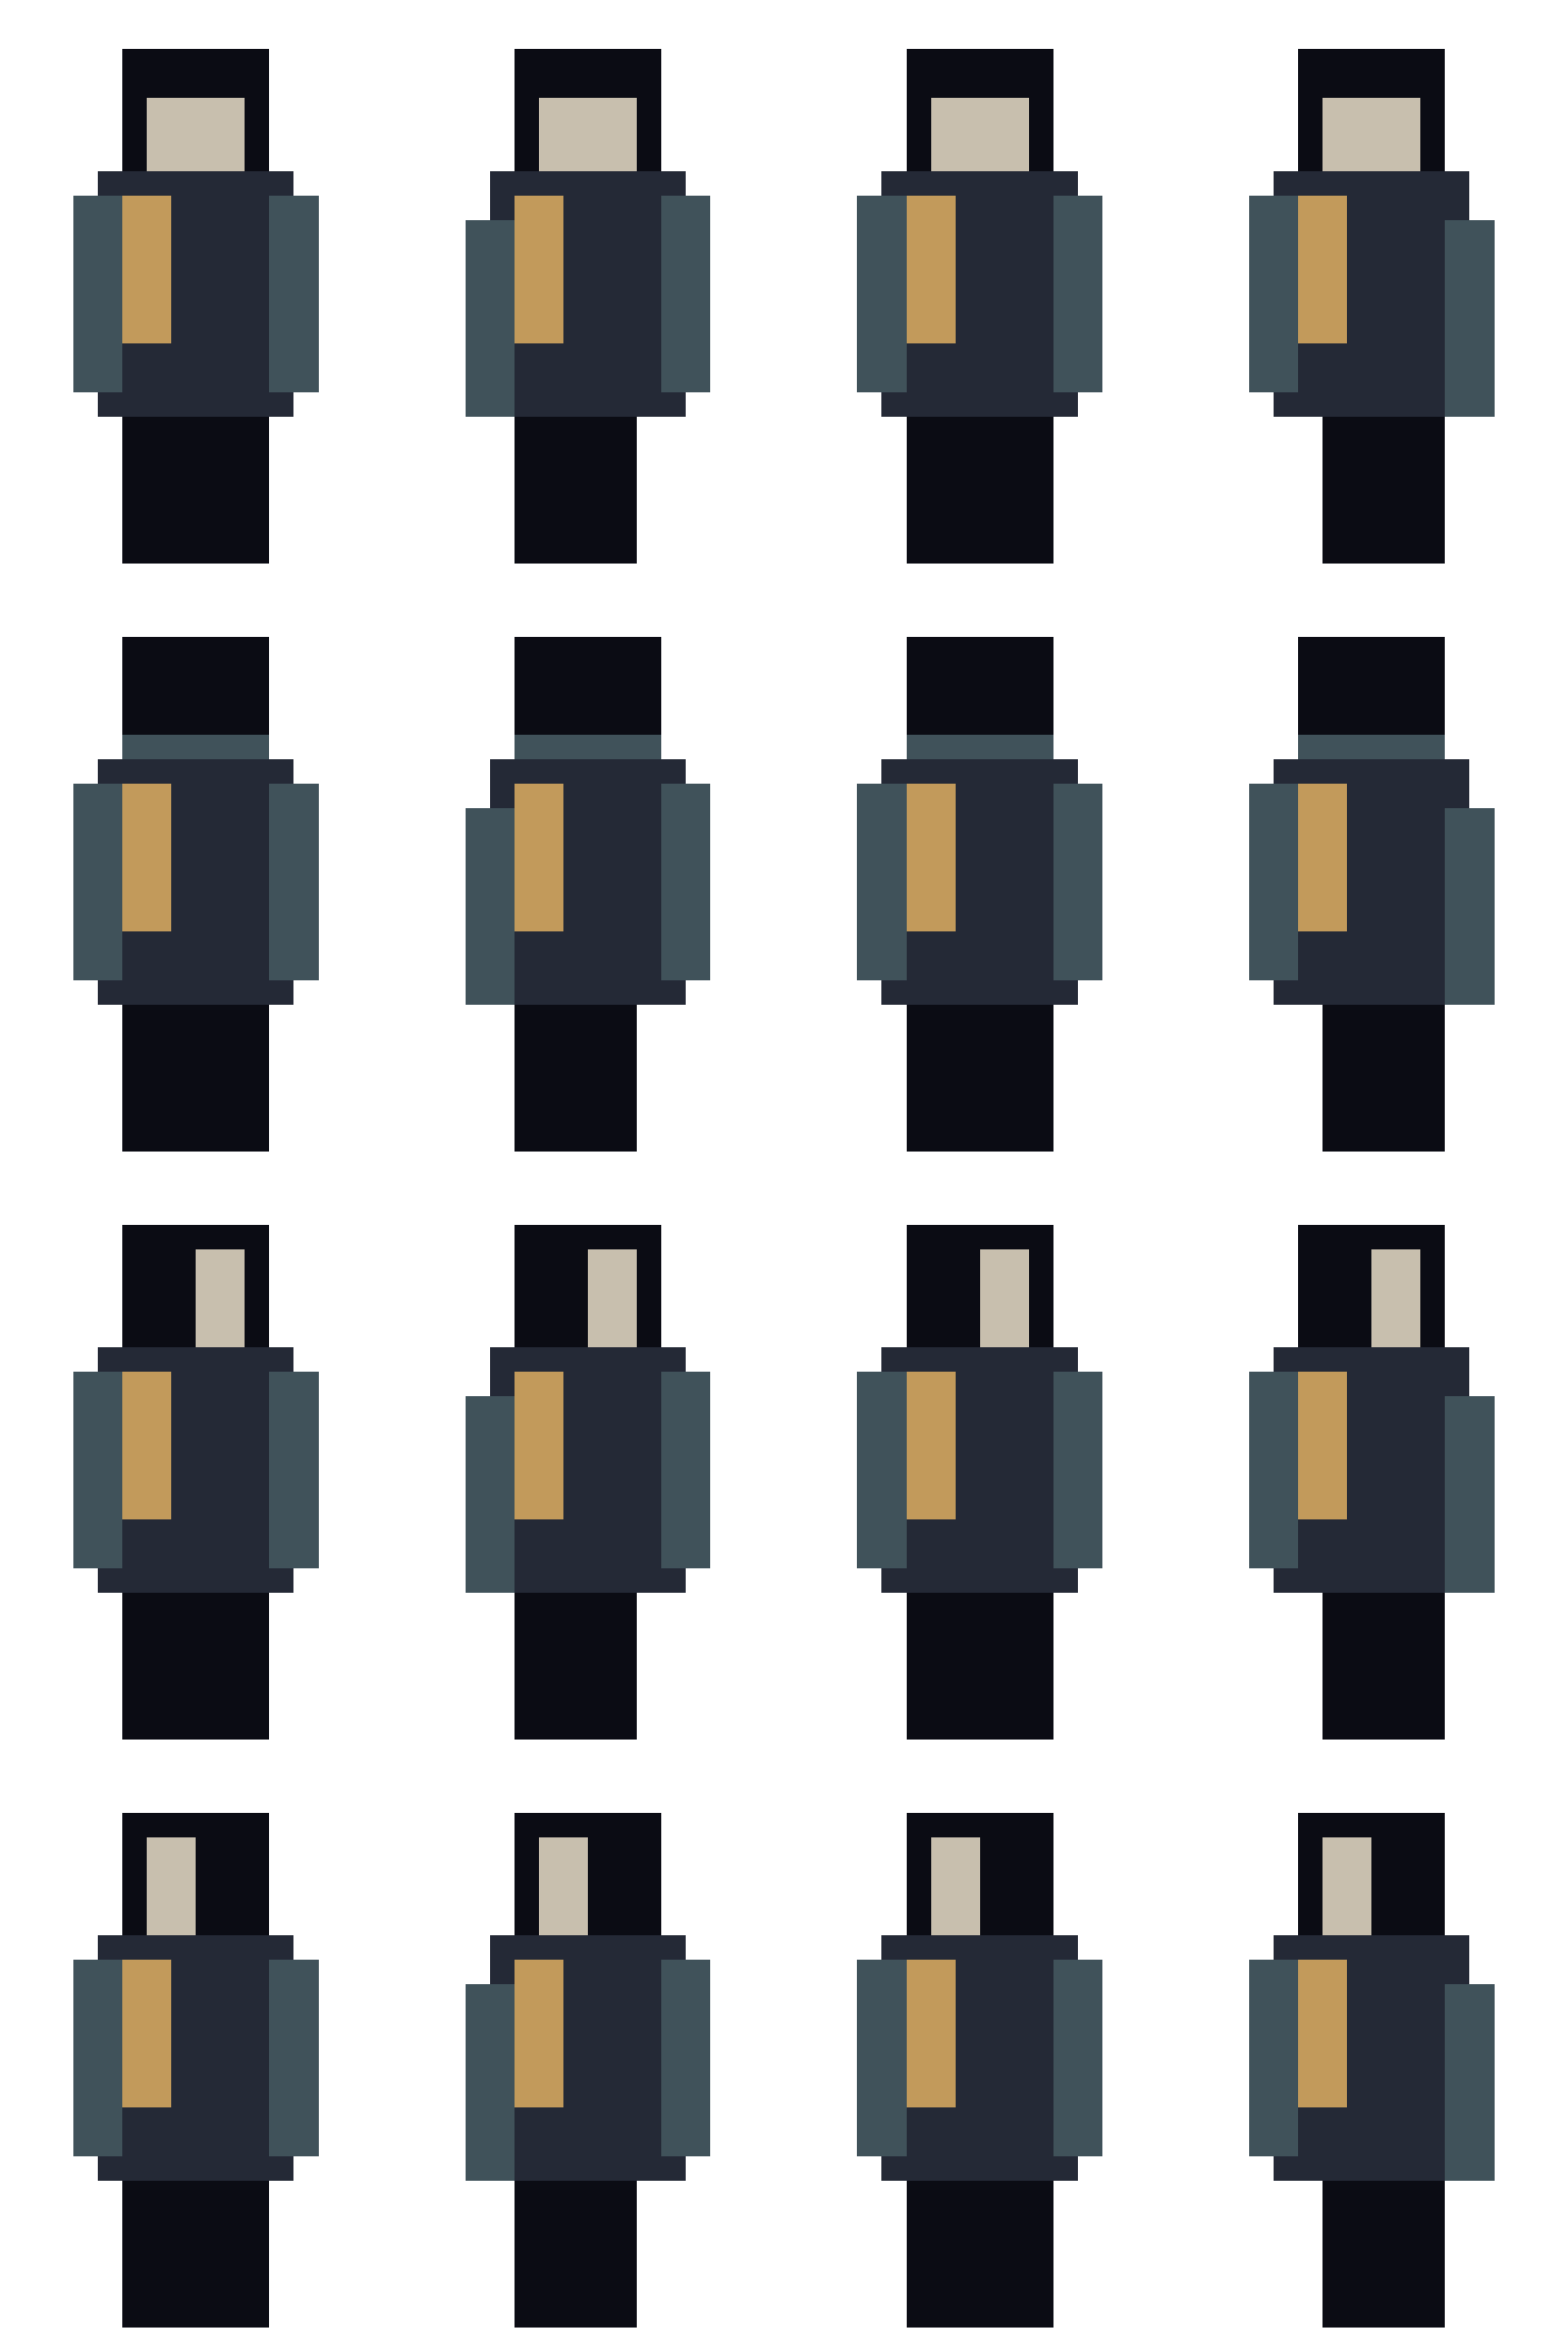
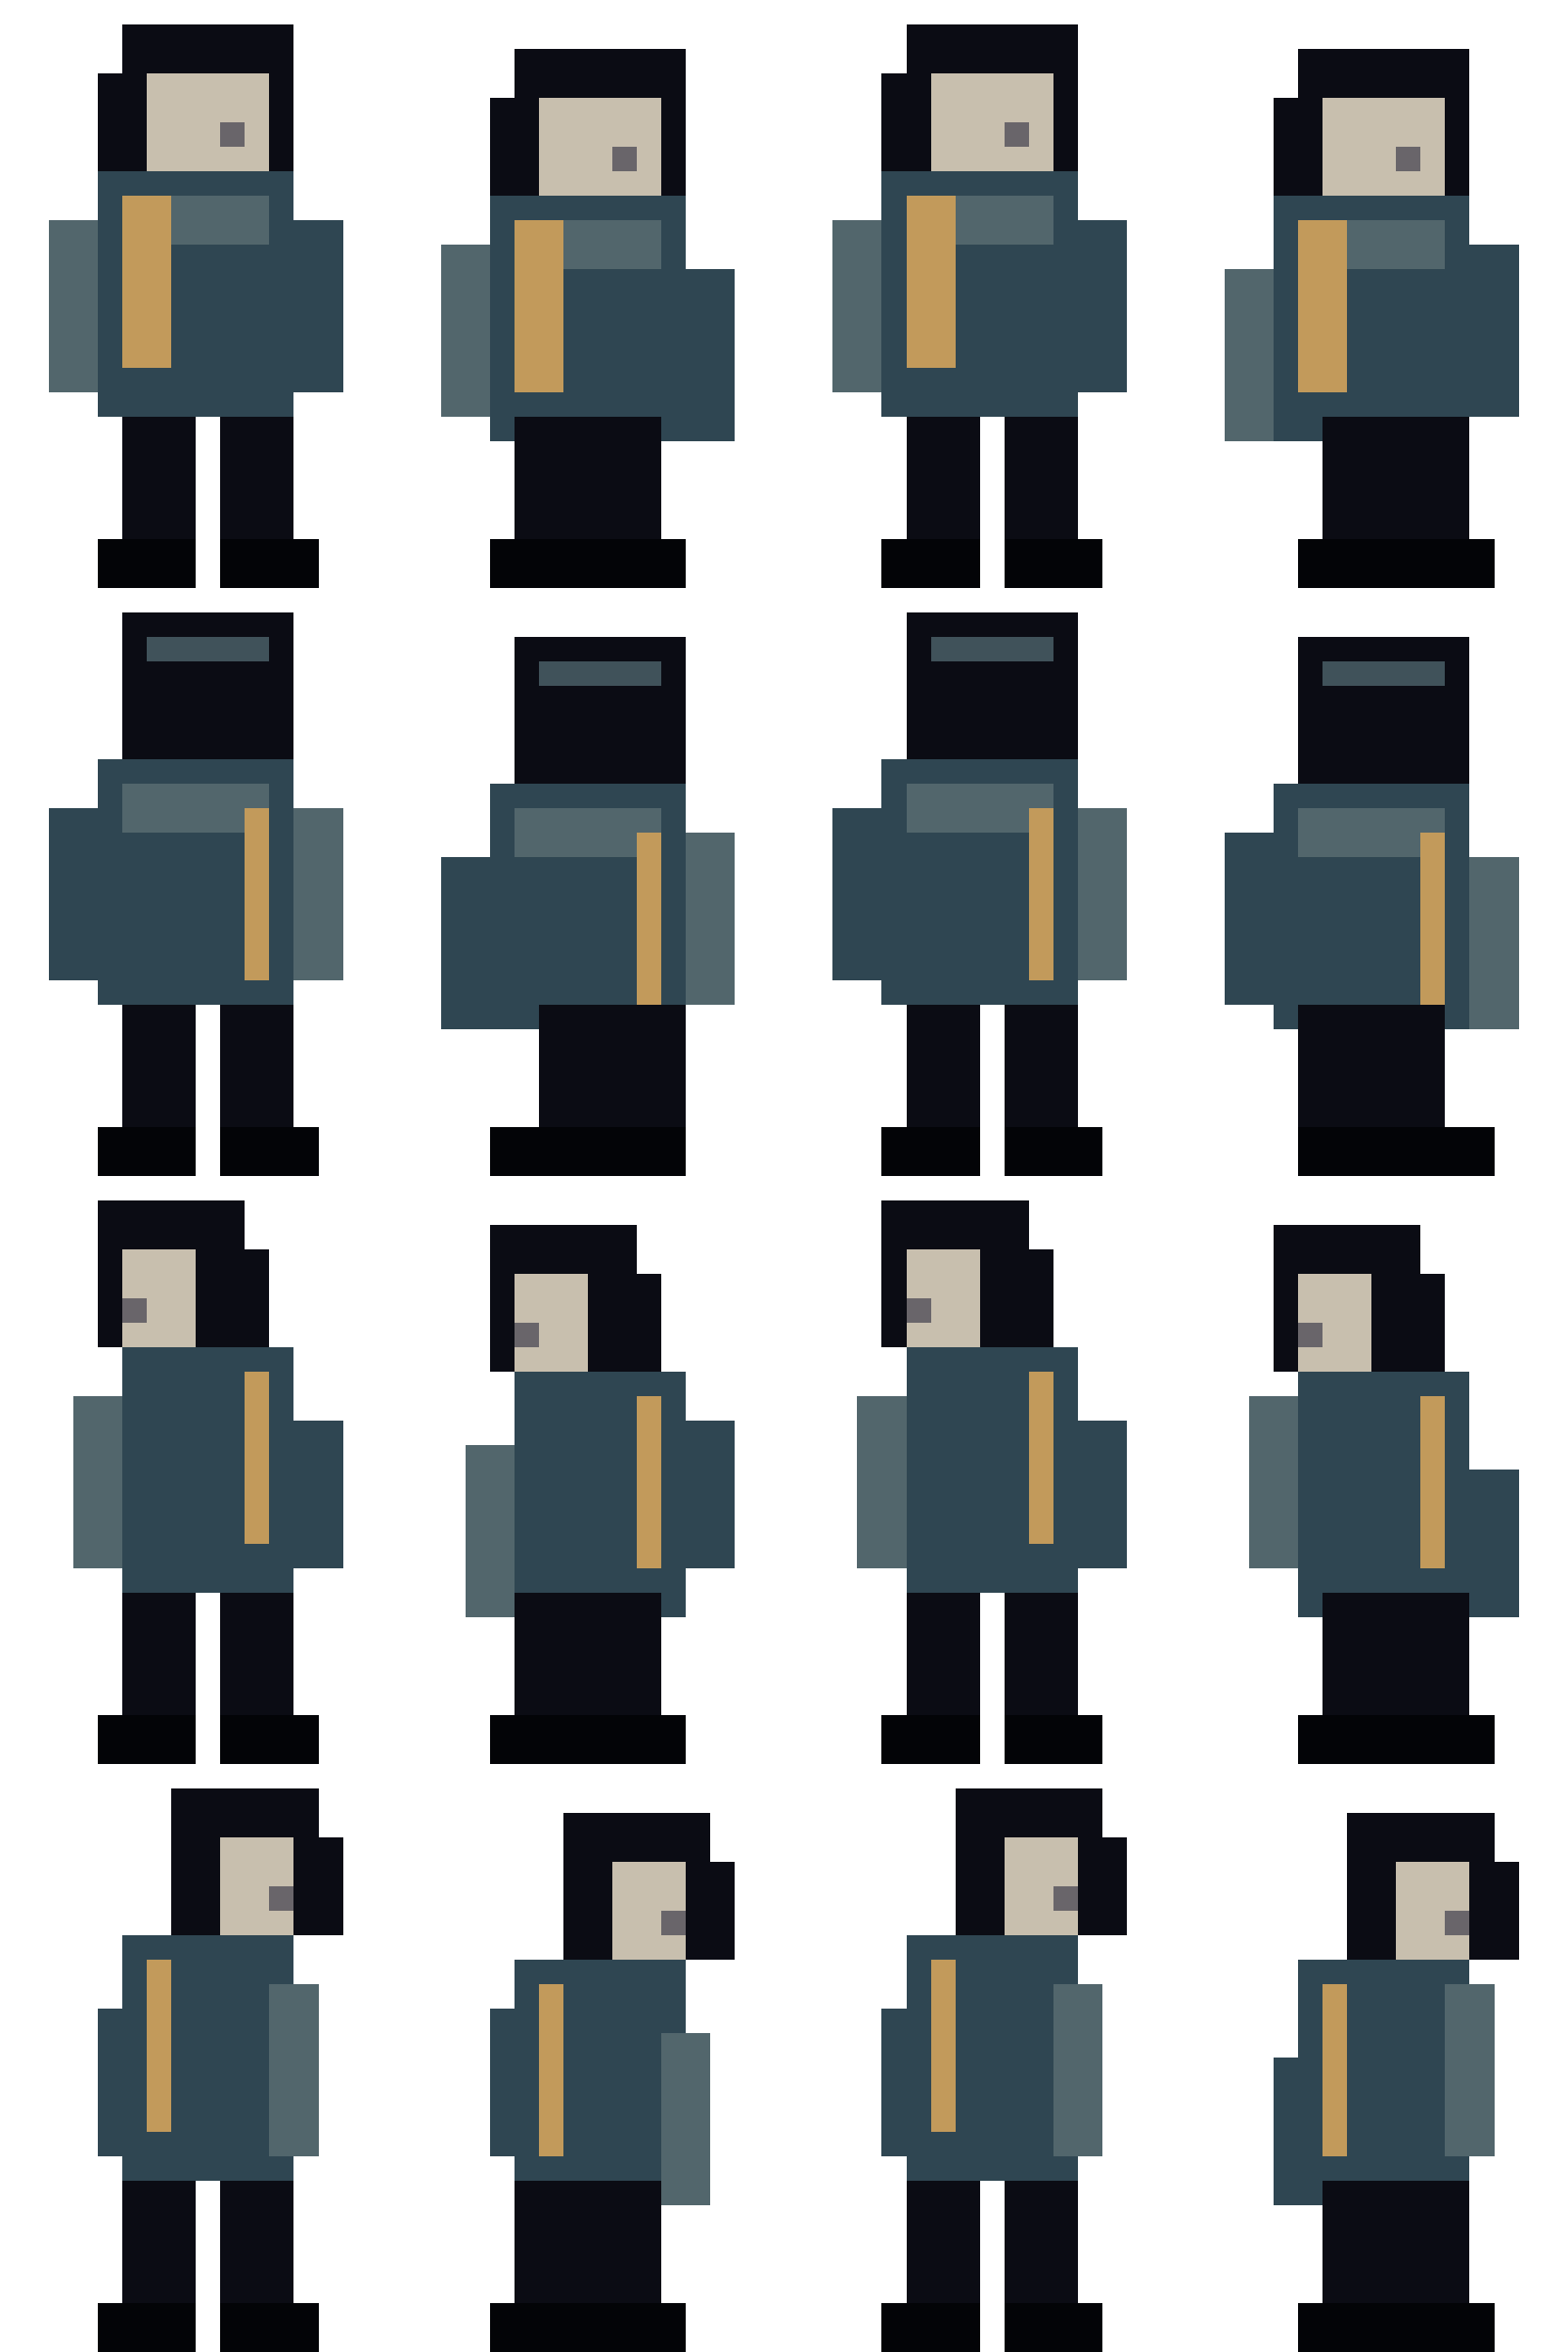
<svg xmlns="http://www.w3.org/2000/svg" width="64" height="96" viewBox="0 0 64 96" shape-rendering="crispEdges">
-   <rect x="5" y="2" width="6" height="5" fill="#0B0C14" />
-   <rect x="6" y="3" width="4" height="4" fill="#C8BFAE" />
-   <rect x="4" y="7" width="8" height="10" fill="#242936" />
-   <rect x="5" y="8" width="2" height="6" fill="#C29A5B" />
-   <rect x="6" y="3" width="4" height="1" fill="#0B0C14" />
-   <rect x="3" y="8" width="2" height="8" fill="#40525A" />
-   <rect x="11" y="8" width="2" height="8" fill="#40525A" />
+   <rect x="5" y="1" width="7" height="2" fill="#0B0C14" />
+   <rect x="4" y="3" width="8" height="4" fill="#0B0C14" />
+   <rect x="6" y="3" width="5" height="4" fill="#C8BFAE" />
+   <rect x="9" y="5" width="1" height="1" fill="#69656A" />
+   <rect x="4" y="7" width="8" height="10" fill="#2F4652" />
+   <rect x="5" y="8" width="2" height="7" fill="#C29A5B" />
+   <rect x="7" y="8" width="4" height="2" fill="#52666C" />
+   <rect x="2" y="9" width="2" height="7" fill="#52666C" />
+   <rect x="12" y="9" width="2" height="7" fill="#2F4652" />
  <rect x="5" y="17" width="3" height="6" fill="#0B0C14" />
-   <rect x="8" y="17" width="3" height="6" fill="#0B0C14" />
-   <rect x="21" y="2" width="6" height="5" fill="#0B0C14" />
-   <rect x="22" y="3" width="4" height="4" fill="#C8BFAE" />
-   <rect x="20" y="7" width="8" height="10" fill="#242936" />
-   <rect x="21" y="8" width="2" height="6" fill="#C29A5B" />
-   <rect x="22" y="3" width="4" height="1" fill="#0B0C14" />
-   <rect x="19" y="9" width="2" height="8" fill="#40525A" />
-   <rect x="27" y="8" width="2" height="8" fill="#40525A" />
+   <rect x="9" y="17" width="3" height="6" fill="#0B0C14" />
+   <rect x="4" y="22" width="4" height="2" fill="#030407" />
+   <rect x="9" y="22" width="4" height="2" fill="#030407" />
+   <rect x="21" y="2" width="7" height="2" fill="#0B0C14" />
+   <rect x="20" y="4" width="8" height="4" fill="#0B0C14" />
+   <rect x="22" y="4" width="5" height="4" fill="#C8BFAE" />
+   <rect x="25" y="6" width="1" height="1" fill="#69656A" />
+   <rect x="20" y="8" width="8" height="10" fill="#2F4652" />
+   <rect x="21" y="9" width="2" height="7" fill="#C29A5B" />
+   <rect x="23" y="9" width="4" height="2" fill="#52666C" />
+   <rect x="18" y="10" width="2" height="7" fill="#52666C" />
+   <rect x="28" y="11" width="2" height="7" fill="#2F4652" />
  <rect x="21" y="17" width="3" height="6" fill="#0B0C14" />
-   <rect x="23" y="17" width="3" height="6" fill="#0B0C14" />
-   <rect x="37" y="2" width="6" height="5" fill="#0B0C14" />
-   <rect x="38" y="3" width="4" height="4" fill="#C8BFAE" />
-   <rect x="36" y="7" width="8" height="10" fill="#242936" />
-   <rect x="37" y="8" width="2" height="6" fill="#C29A5B" />
-   <rect x="38" y="3" width="4" height="1" fill="#0B0C14" />
-   <rect x="35" y="8" width="2" height="8" fill="#40525A" />
-   <rect x="43" y="8" width="2" height="8" fill="#40525A" />
+   <rect x="24" y="17" width="3" height="6" fill="#0B0C14" />
+   <rect x="20" y="22" width="4" height="2" fill="#030407" />
+   <rect x="24" y="22" width="4" height="2" fill="#030407" />
+   <rect x="37" y="1" width="7" height="2" fill="#0B0C14" />
+   <rect x="36" y="3" width="8" height="4" fill="#0B0C14" />
+   <rect x="38" y="3" width="5" height="4" fill="#C8BFAE" />
+   <rect x="41" y="5" width="1" height="1" fill="#69656A" />
+   <rect x="36" y="7" width="8" height="10" fill="#2F4652" />
+   <rect x="37" y="8" width="2" height="7" fill="#C29A5B" />
+   <rect x="39" y="8" width="4" height="2" fill="#52666C" />
+   <rect x="34" y="9" width="2" height="7" fill="#52666C" />
+   <rect x="44" y="9" width="2" height="7" fill="#2F4652" />
  <rect x="37" y="17" width="3" height="6" fill="#0B0C14" />
-   <rect x="40" y="17" width="3" height="6" fill="#0B0C14" />
-   <rect x="53" y="2" width="6" height="5" fill="#0B0C14" />
-   <rect x="54" y="3" width="4" height="4" fill="#C8BFAE" />
-   <rect x="52" y="7" width="8" height="10" fill="#242936" />
-   <rect x="53" y="8" width="2" height="6" fill="#C29A5B" />
-   <rect x="54" y="3" width="4" height="1" fill="#0B0C14" />
-   <rect x="51" y="8" width="2" height="8" fill="#40525A" />
-   <rect x="59" y="9" width="2" height="8" fill="#40525A" />
+   <rect x="41" y="17" width="3" height="6" fill="#0B0C14" />
+   <rect x="36" y="22" width="4" height="2" fill="#030407" />
+   <rect x="41" y="22" width="4" height="2" fill="#030407" />
+   <rect x="53" y="2" width="7" height="2" fill="#0B0C14" />
+   <rect x="52" y="4" width="8" height="4" fill="#0B0C14" />
+   <rect x="54" y="4" width="5" height="4" fill="#C8BFAE" />
+   <rect x="57" y="6" width="1" height="1" fill="#69656A" />
+   <rect x="52" y="8" width="8" height="10" fill="#2F4652" />
+   <rect x="53" y="9" width="2" height="7" fill="#C29A5B" />
+   <rect x="55" y="9" width="4" height="2" fill="#52666C" />
+   <rect x="50" y="11" width="2" height="7" fill="#52666C" />
+   <rect x="60" y="10" width="2" height="7" fill="#2F4652" />
  <rect x="54" y="17" width="3" height="6" fill="#0B0C14" />
-   <rect x="56" y="17" width="3" height="6" fill="#0B0C14" />
-   <rect x="5" y="26" width="6" height="5" fill="#0B0C14" />
-   <rect x="6" y="27" width="4" height="4" fill="#C8BFAE" />
-   <rect x="4" y="31" width="8" height="10" fill="#242936" />
-   <rect x="5" y="32" width="2" height="6" fill="#C29A5B" />
-   <rect x="5" y="26" width="6" height="4" fill="#0B0C14" />
-   <rect x="5" y="30" width="6" height="1" fill="#40525A" />
-   <rect x="3" y="32" width="2" height="8" fill="#40525A" />
-   <rect x="11" y="32" width="2" height="8" fill="#40525A" />
+   <rect x="57" y="17" width="3" height="6" fill="#0B0C14" />
+   <rect x="53" y="22" width="4" height="2" fill="#030407" />
+   <rect x="57" y="22" width="4" height="2" fill="#030407" />
+   <rect x="5" y="25" width="7" height="6" fill="#0B0C14" />
+   <rect x="6" y="26" width="5" height="1" fill="#40525A" />
+   <rect x="4" y="31" width="8" height="10" fill="#2F4652" />
+   <rect x="5" y="32" width="6" height="2" fill="#52666C" />
+   <rect x="10" y="33" width="1" height="7" fill="#C29A5B" />
+   <rect x="2" y="33" width="2" height="7" fill="#2F4652" />
+   <rect x="12" y="33" width="2" height="7" fill="#52666C" />
  <rect x="5" y="41" width="3" height="6" fill="#0B0C14" />
-   <rect x="8" y="41" width="3" height="6" fill="#0B0C14" />
-   <rect x="21" y="26" width="6" height="5" fill="#0B0C14" />
-   <rect x="22" y="27" width="4" height="4" fill="#C8BFAE" />
-   <rect x="20" y="31" width="8" height="10" fill="#242936" />
-   <rect x="21" y="32" width="2" height="6" fill="#C29A5B" />
-   <rect x="21" y="26" width="6" height="4" fill="#0B0C14" />
-   <rect x="21" y="30" width="6" height="1" fill="#40525A" />
-   <rect x="19" y="33" width="2" height="8" fill="#40525A" />
-   <rect x="27" y="32" width="2" height="8" fill="#40525A" />
-   <rect x="21" y="41" width="3" height="6" fill="#0B0C14" />
-   <rect x="23" y="41" width="3" height="6" fill="#0B0C14" />
-   <rect x="37" y="26" width="6" height="5" fill="#0B0C14" />
-   <rect x="38" y="27" width="4" height="4" fill="#C8BFAE" />
-   <rect x="36" y="31" width="8" height="10" fill="#242936" />
-   <rect x="37" y="32" width="2" height="6" fill="#C29A5B" />
-   <rect x="37" y="26" width="6" height="4" fill="#0B0C14" />
-   <rect x="37" y="30" width="6" height="1" fill="#40525A" />
-   <rect x="35" y="32" width="2" height="8" fill="#40525A" />
-   <rect x="43" y="32" width="2" height="8" fill="#40525A" />
+   <rect x="9" y="41" width="3" height="6" fill="#0B0C14" />
+   <rect x="4" y="46" width="4" height="2" fill="#030407" />
+   <rect x="9" y="46" width="4" height="2" fill="#030407" />
+   <rect x="21" y="26" width="7" height="6" fill="#0B0C14" />
+   <rect x="22" y="27" width="5" height="1" fill="#40525A" />
+   <rect x="20" y="32" width="8" height="10" fill="#2F4652" />
+   <rect x="21" y="33" width="6" height="2" fill="#52666C" />
+   <rect x="26" y="34" width="1" height="7" fill="#C29A5B" />
+   <rect x="18" y="35" width="2" height="7" fill="#2F4652" />
+   <rect x="28" y="34" width="2" height="7" fill="#52666C" />
+   <rect x="22" y="41" width="3" height="6" fill="#0B0C14" />
+   <rect x="25" y="41" width="3" height="6" fill="#0B0C14" />
+   <rect x="20" y="46" width="4" height="2" fill="#030407" />
+   <rect x="24" y="46" width="4" height="2" fill="#030407" />
+   <rect x="37" y="25" width="7" height="6" fill="#0B0C14" />
+   <rect x="38" y="26" width="5" height="1" fill="#40525A" />
+   <rect x="36" y="31" width="8" height="10" fill="#2F4652" />
+   <rect x="37" y="32" width="6" height="2" fill="#52666C" />
+   <rect x="42" y="33" width="1" height="7" fill="#C29A5B" />
+   <rect x="34" y="33" width="2" height="7" fill="#2F4652" />
+   <rect x="44" y="33" width="2" height="7" fill="#52666C" />
  <rect x="37" y="41" width="3" height="6" fill="#0B0C14" />
-   <rect x="40" y="41" width="3" height="6" fill="#0B0C14" />
-   <rect x="53" y="26" width="6" height="5" fill="#0B0C14" />
-   <rect x="54" y="27" width="4" height="4" fill="#C8BFAE" />
-   <rect x="52" y="31" width="8" height="10" fill="#242936" />
-   <rect x="53" y="32" width="2" height="6" fill="#C29A5B" />
-   <rect x="53" y="26" width="6" height="4" fill="#0B0C14" />
-   <rect x="53" y="30" width="6" height="1" fill="#40525A" />
-   <rect x="51" y="32" width="2" height="8" fill="#40525A" />
-   <rect x="59" y="33" width="2" height="8" fill="#40525A" />
-   <rect x="54" y="41" width="3" height="6" fill="#0B0C14" />
+   <rect x="41" y="41" width="3" height="6" fill="#0B0C14" />
+   <rect x="36" y="46" width="4" height="2" fill="#030407" />
+   <rect x="41" y="46" width="4" height="2" fill="#030407" />
+   <rect x="53" y="26" width="7" height="6" fill="#0B0C14" />
+   <rect x="54" y="27" width="5" height="1" fill="#40525A" />
+   <rect x="52" y="32" width="8" height="10" fill="#2F4652" />
+   <rect x="53" y="33" width="6" height="2" fill="#52666C" />
+   <rect x="58" y="34" width="1" height="7" fill="#C29A5B" />
+   <rect x="50" y="34" width="2" height="7" fill="#2F4652" />
+   <rect x="60" y="35" width="2" height="7" fill="#52666C" />
+   <rect x="53" y="41" width="3" height="6" fill="#0B0C14" />
  <rect x="56" y="41" width="3" height="6" fill="#0B0C14" />
-   <rect x="5" y="50" width="6" height="5" fill="#0B0C14" />
-   <rect x="6" y="51" width="4" height="4" fill="#C8BFAE" />
-   <rect x="4" y="55" width="8" height="10" fill="#242936" />
-   <rect x="5" y="56" width="2" height="6" fill="#C29A5B" />
-   <rect x="5" y="50" width="3" height="5" fill="#0B0C14" />
-   <rect x="3" y="56" width="2" height="8" fill="#40525A" />
-   <rect x="11" y="56" width="2" height="8" fill="#40525A" />
+   <rect x="53" y="46" width="4" height="2" fill="#030407" />
+   <rect x="57" y="46" width="4" height="2" fill="#030407" />
+   <rect x="4" y="49" width="6" height="2" fill="#0B0C14" />
+   <rect x="4" y="51" width="7" height="4" fill="#0B0C14" />
+   <rect x="5" y="51" width="3" height="4" fill="#C8BFAE" />
+   <rect x="5" y="53" width="1" height="1" fill="#69656A" />
+   <rect x="5" y="55" width="7" height="10" fill="#2F4652" />
+   <rect x="10" y="56" width="1" height="7" fill="#C29A5B" />
+   <rect x="3" y="57" width="2" height="7" fill="#52666C" />
+   <rect x="12" y="58" width="2" height="6" fill="#2F4652" />
  <rect x="5" y="65" width="3" height="6" fill="#0B0C14" />
-   <rect x="8" y="65" width="3" height="6" fill="#0B0C14" />
-   <rect x="21" y="50" width="6" height="5" fill="#0B0C14" />
-   <rect x="22" y="51" width="4" height="4" fill="#C8BFAE" />
-   <rect x="20" y="55" width="8" height="10" fill="#242936" />
-   <rect x="21" y="56" width="2" height="6" fill="#C29A5B" />
-   <rect x="21" y="50" width="3" height="5" fill="#0B0C14" />
-   <rect x="19" y="57" width="2" height="8" fill="#40525A" />
-   <rect x="27" y="56" width="2" height="8" fill="#40525A" />
+   <rect x="9" y="65" width="3" height="6" fill="#0B0C14" />
+   <rect x="4" y="70" width="4" height="2" fill="#030407" />
+   <rect x="9" y="70" width="4" height="2" fill="#030407" />
+   <rect x="20" y="50" width="6" height="2" fill="#0B0C14" />
+   <rect x="20" y="52" width="7" height="4" fill="#0B0C14" />
+   <rect x="21" y="52" width="3" height="4" fill="#C8BFAE" />
+   <rect x="21" y="54" width="1" height="1" fill="#69656A" />
+   <rect x="21" y="56" width="7" height="10" fill="#2F4652" />
+   <rect x="26" y="57" width="1" height="7" fill="#C29A5B" />
+   <rect x="19" y="59" width="2" height="7" fill="#52666C" />
+   <rect x="28" y="58" width="2" height="6" fill="#2F4652" />
  <rect x="21" y="65" width="3" height="6" fill="#0B0C14" />
-   <rect x="23" y="65" width="3" height="6" fill="#0B0C14" />
-   <rect x="37" y="50" width="6" height="5" fill="#0B0C14" />
-   <rect x="38" y="51" width="4" height="4" fill="#C8BFAE" />
-   <rect x="36" y="55" width="8" height="10" fill="#242936" />
-   <rect x="37" y="56" width="2" height="6" fill="#C29A5B" />
-   <rect x="37" y="50" width="3" height="5" fill="#0B0C14" />
-   <rect x="35" y="56" width="2" height="8" fill="#40525A" />
-   <rect x="43" y="56" width="2" height="8" fill="#40525A" />
+   <rect x="24" y="65" width="3" height="6" fill="#0B0C14" />
+   <rect x="20" y="70" width="4" height="2" fill="#030407" />
+   <rect x="24" y="70" width="4" height="2" fill="#030407" />
+   <rect x="36" y="49" width="6" height="2" fill="#0B0C14" />
+   <rect x="36" y="51" width="7" height="4" fill="#0B0C14" />
+   <rect x="37" y="51" width="3" height="4" fill="#C8BFAE" />
+   <rect x="37" y="53" width="1" height="1" fill="#69656A" />
+   <rect x="37" y="55" width="7" height="10" fill="#2F4652" />
+   <rect x="42" y="56" width="1" height="7" fill="#C29A5B" />
+   <rect x="35" y="57" width="2" height="7" fill="#52666C" />
+   <rect x="44" y="58" width="2" height="6" fill="#2F4652" />
  <rect x="37" y="65" width="3" height="6" fill="#0B0C14" />
-   <rect x="40" y="65" width="3" height="6" fill="#0B0C14" />
-   <rect x="53" y="50" width="6" height="5" fill="#0B0C14" />
-   <rect x="54" y="51" width="4" height="4" fill="#C8BFAE" />
-   <rect x="52" y="55" width="8" height="10" fill="#242936" />
-   <rect x="53" y="56" width="2" height="6" fill="#C29A5B" />
-   <rect x="53" y="50" width="3" height="5" fill="#0B0C14" />
-   <rect x="51" y="56" width="2" height="8" fill="#40525A" />
-   <rect x="59" y="57" width="2" height="8" fill="#40525A" />
+   <rect x="41" y="65" width="3" height="6" fill="#0B0C14" />
+   <rect x="36" y="70" width="4" height="2" fill="#030407" />
+   <rect x="41" y="70" width="4" height="2" fill="#030407" />
+   <rect x="52" y="50" width="6" height="2" fill="#0B0C14" />
+   <rect x="52" y="52" width="7" height="4" fill="#0B0C14" />
+   <rect x="53" y="52" width="3" height="4" fill="#C8BFAE" />
+   <rect x="53" y="54" width="1" height="1" fill="#69656A" />
+   <rect x="53" y="56" width="7" height="10" fill="#2F4652" />
+   <rect x="58" y="57" width="1" height="7" fill="#C29A5B" />
+   <rect x="51" y="57" width="2" height="7" fill="#52666C" />
+   <rect x="60" y="60" width="2" height="6" fill="#2F4652" />
  <rect x="54" y="65" width="3" height="6" fill="#0B0C14" />
-   <rect x="56" y="65" width="3" height="6" fill="#0B0C14" />
-   <rect x="5" y="74" width="6" height="5" fill="#0B0C14" />
-   <rect x="6" y="75" width="4" height="4" fill="#C8BFAE" />
-   <rect x="4" y="79" width="8" height="10" fill="#242936" />
-   <rect x="5" y="80" width="2" height="6" fill="#C29A5B" />
-   <rect x="8" y="74" width="3" height="5" fill="#0B0C14" />
-   <rect x="3" y="80" width="2" height="8" fill="#40525A" />
-   <rect x="11" y="80" width="2" height="8" fill="#40525A" />
+   <rect x="57" y="65" width="3" height="6" fill="#0B0C14" />
+   <rect x="53" y="70" width="4" height="2" fill="#030407" />
+   <rect x="57" y="70" width="4" height="2" fill="#030407" />
+   <rect x="7" y="73" width="6" height="2" fill="#0B0C14" />
+   <rect x="7" y="75" width="7" height="4" fill="#0B0C14" />
+   <rect x="9" y="75" width="3" height="4" fill="#C8BFAE" />
+   <rect x="11" y="77" width="1" height="1" fill="#69656A" />
+   <rect x="5" y="79" width="7" height="10" fill="#2F4652" />
+   <rect x="6" y="80" width="1" height="7" fill="#C29A5B" />
+   <rect x="11" y="81" width="2" height="7" fill="#52666C" />
+   <rect x="4" y="82" width="2" height="6" fill="#2F4652" />
  <rect x="5" y="89" width="3" height="6" fill="#0B0C14" />
-   <rect x="8" y="89" width="3" height="6" fill="#0B0C14" />
-   <rect x="21" y="74" width="6" height="5" fill="#0B0C14" />
-   <rect x="22" y="75" width="4" height="4" fill="#C8BFAE" />
-   <rect x="20" y="79" width="8" height="10" fill="#242936" />
-   <rect x="21" y="80" width="2" height="6" fill="#C29A5B" />
-   <rect x="24" y="74" width="3" height="5" fill="#0B0C14" />
-   <rect x="19" y="81" width="2" height="8" fill="#40525A" />
-   <rect x="27" y="80" width="2" height="8" fill="#40525A" />
+   <rect x="9" y="89" width="3" height="6" fill="#0B0C14" />
+   <rect x="4" y="94" width="4" height="2" fill="#030407" />
+   <rect x="9" y="94" width="4" height="2" fill="#030407" />
+   <rect x="23" y="74" width="6" height="2" fill="#0B0C14" />
+   <rect x="23" y="76" width="7" height="4" fill="#0B0C14" />
+   <rect x="25" y="76" width="3" height="4" fill="#C8BFAE" />
+   <rect x="27" y="78" width="1" height="1" fill="#69656A" />
+   <rect x="21" y="80" width="7" height="10" fill="#2F4652" />
+   <rect x="22" y="81" width="1" height="7" fill="#C29A5B" />
+   <rect x="27" y="83" width="2" height="7" fill="#52666C" />
+   <rect x="20" y="82" width="2" height="6" fill="#2F4652" />
  <rect x="21" y="89" width="3" height="6" fill="#0B0C14" />
-   <rect x="23" y="89" width="3" height="6" fill="#0B0C14" />
-   <rect x="37" y="74" width="6" height="5" fill="#0B0C14" />
-   <rect x="38" y="75" width="4" height="4" fill="#C8BFAE" />
-   <rect x="36" y="79" width="8" height="10" fill="#242936" />
-   <rect x="37" y="80" width="2" height="6" fill="#C29A5B" />
-   <rect x="40" y="74" width="3" height="5" fill="#0B0C14" />
-   <rect x="35" y="80" width="2" height="8" fill="#40525A" />
-   <rect x="43" y="80" width="2" height="8" fill="#40525A" />
+   <rect x="24" y="89" width="3" height="6" fill="#0B0C14" />
+   <rect x="20" y="94" width="4" height="2" fill="#030407" />
+   <rect x="24" y="94" width="4" height="2" fill="#030407" />
+   <rect x="39" y="73" width="6" height="2" fill="#0B0C14" />
+   <rect x="39" y="75" width="7" height="4" fill="#0B0C14" />
+   <rect x="41" y="75" width="3" height="4" fill="#C8BFAE" />
+   <rect x="43" y="77" width="1" height="1" fill="#69656A" />
+   <rect x="37" y="79" width="7" height="10" fill="#2F4652" />
+   <rect x="38" y="80" width="1" height="7" fill="#C29A5B" />
+   <rect x="43" y="81" width="2" height="7" fill="#52666C" />
+   <rect x="36" y="82" width="2" height="6" fill="#2F4652" />
  <rect x="37" y="89" width="3" height="6" fill="#0B0C14" />
-   <rect x="40" y="89" width="3" height="6" fill="#0B0C14" />
-   <rect x="53" y="74" width="6" height="5" fill="#0B0C14" />
-   <rect x="54" y="75" width="4" height="4" fill="#C8BFAE" />
-   <rect x="52" y="79" width="8" height="10" fill="#242936" />
-   <rect x="53" y="80" width="2" height="6" fill="#C29A5B" />
-   <rect x="56" y="74" width="3" height="5" fill="#0B0C14" />
-   <rect x="51" y="80" width="2" height="8" fill="#40525A" />
-   <rect x="59" y="81" width="2" height="8" fill="#40525A" />
+   <rect x="41" y="89" width="3" height="6" fill="#0B0C14" />
+   <rect x="36" y="94" width="4" height="2" fill="#030407" />
+   <rect x="41" y="94" width="4" height="2" fill="#030407" />
+   <rect x="55" y="74" width="6" height="2" fill="#0B0C14" />
+   <rect x="55" y="76" width="7" height="4" fill="#0B0C14" />
+   <rect x="57" y="76" width="3" height="4" fill="#C8BFAE" />
+   <rect x="59" y="78" width="1" height="1" fill="#69656A" />
+   <rect x="53" y="80" width="7" height="10" fill="#2F4652" />
+   <rect x="54" y="81" width="1" height="7" fill="#C29A5B" />
+   <rect x="59" y="81" width="2" height="7" fill="#52666C" />
+   <rect x="52" y="84" width="2" height="6" fill="#2F4652" />
  <rect x="54" y="89" width="3" height="6" fill="#0B0C14" />
-   <rect x="56" y="89" width="3" height="6" fill="#0B0C14" />
+   <rect x="57" y="89" width="3" height="6" fill="#0B0C14" />
+   <rect x="53" y="94" width="4" height="2" fill="#030407" />
+   <rect x="57" y="94" width="4" height="2" fill="#030407" />
</svg>
